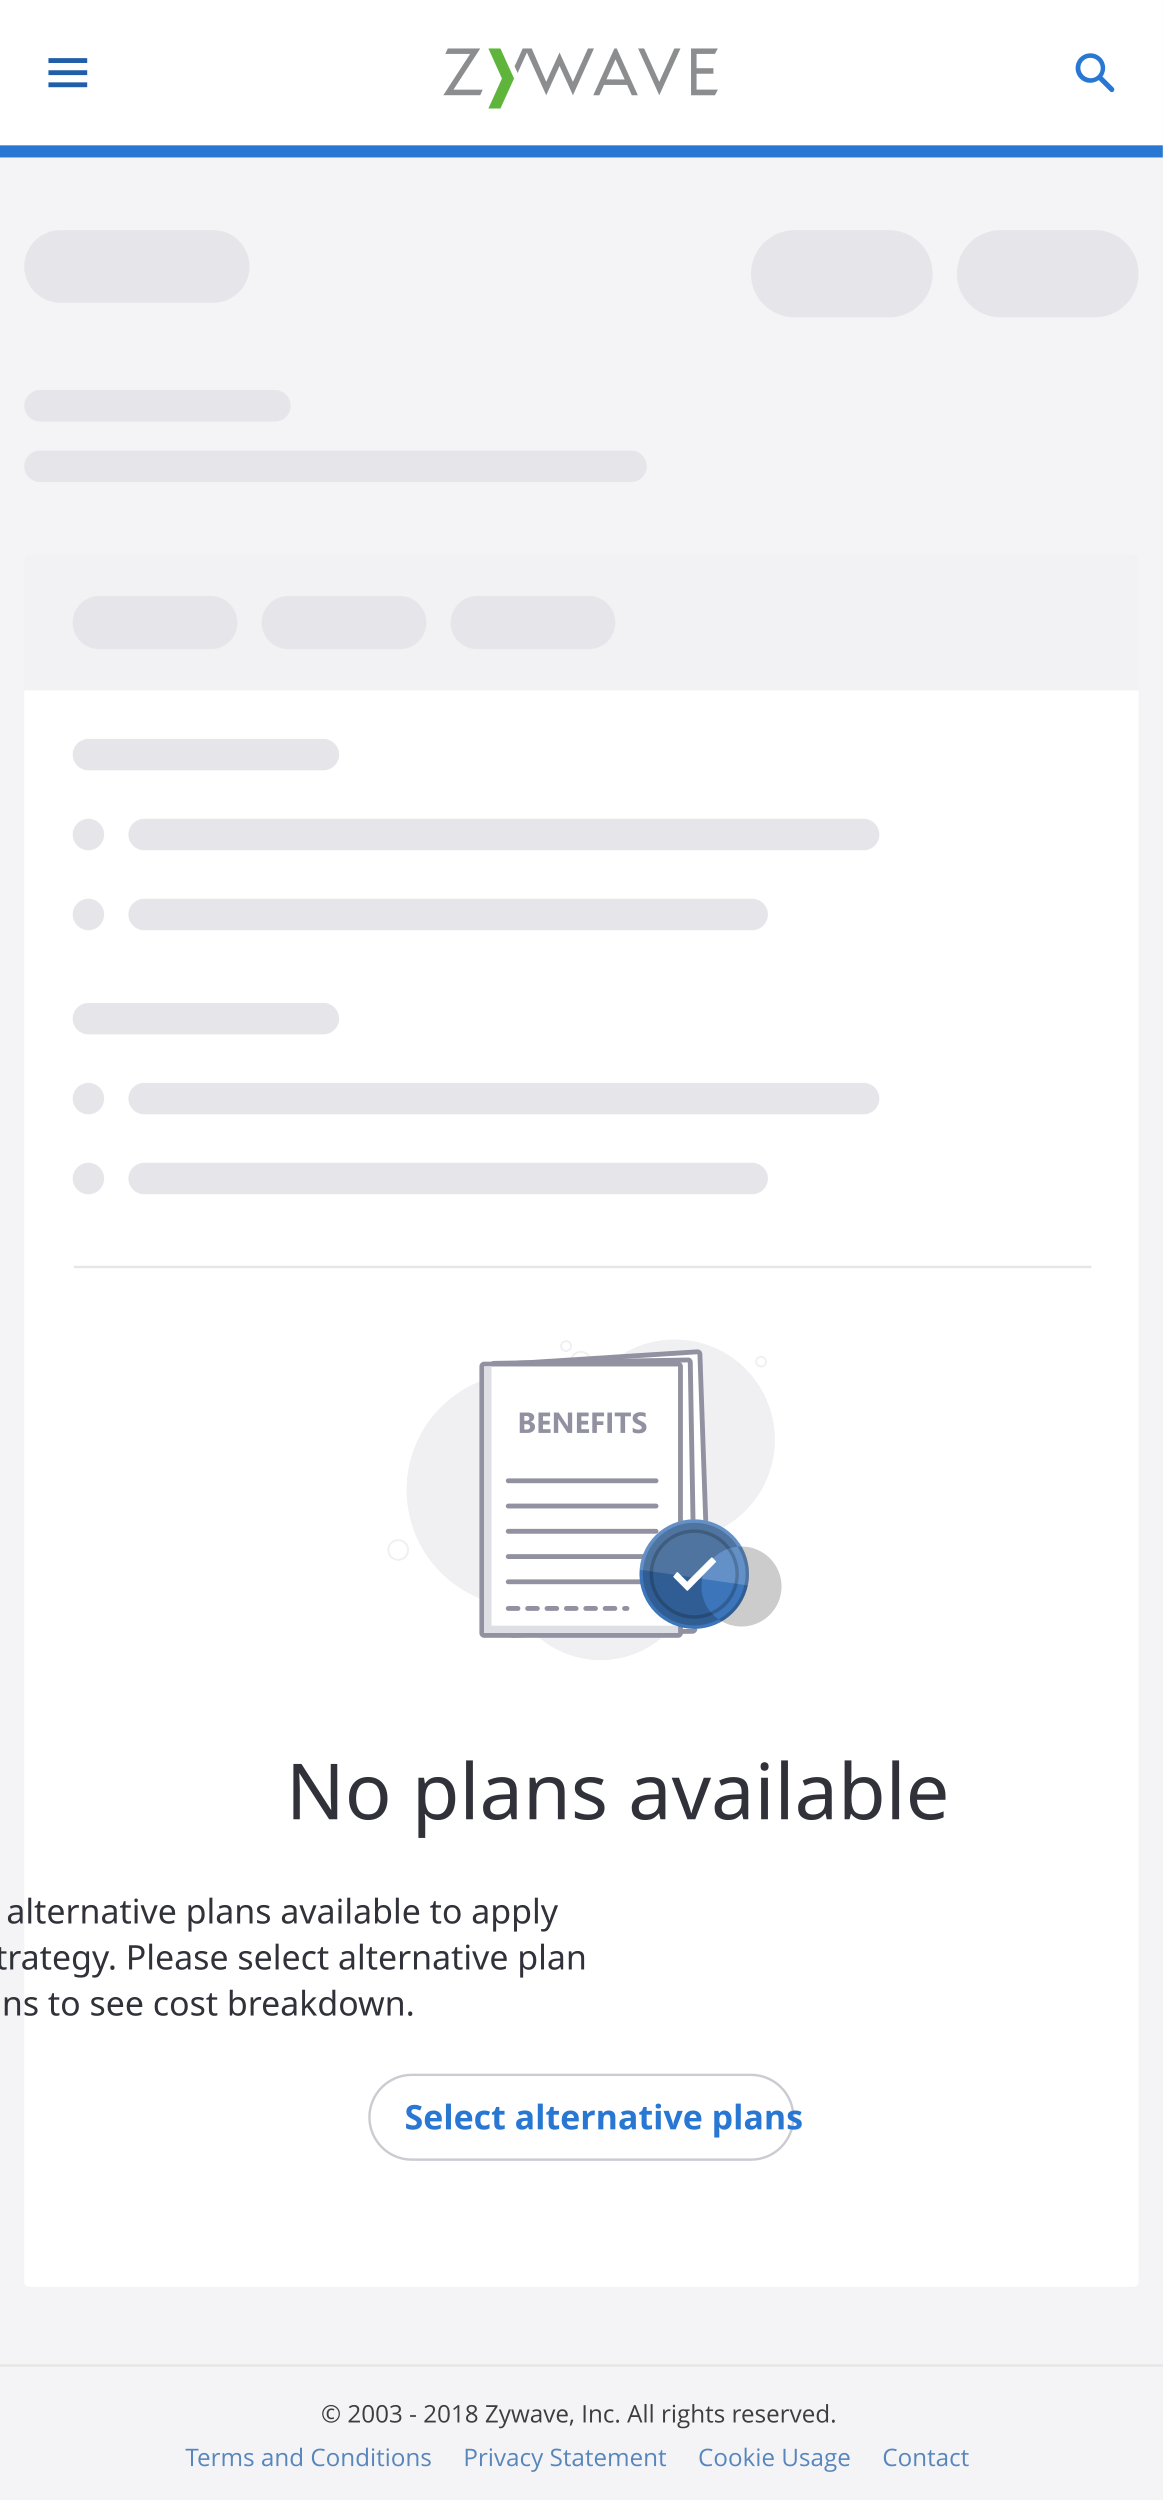
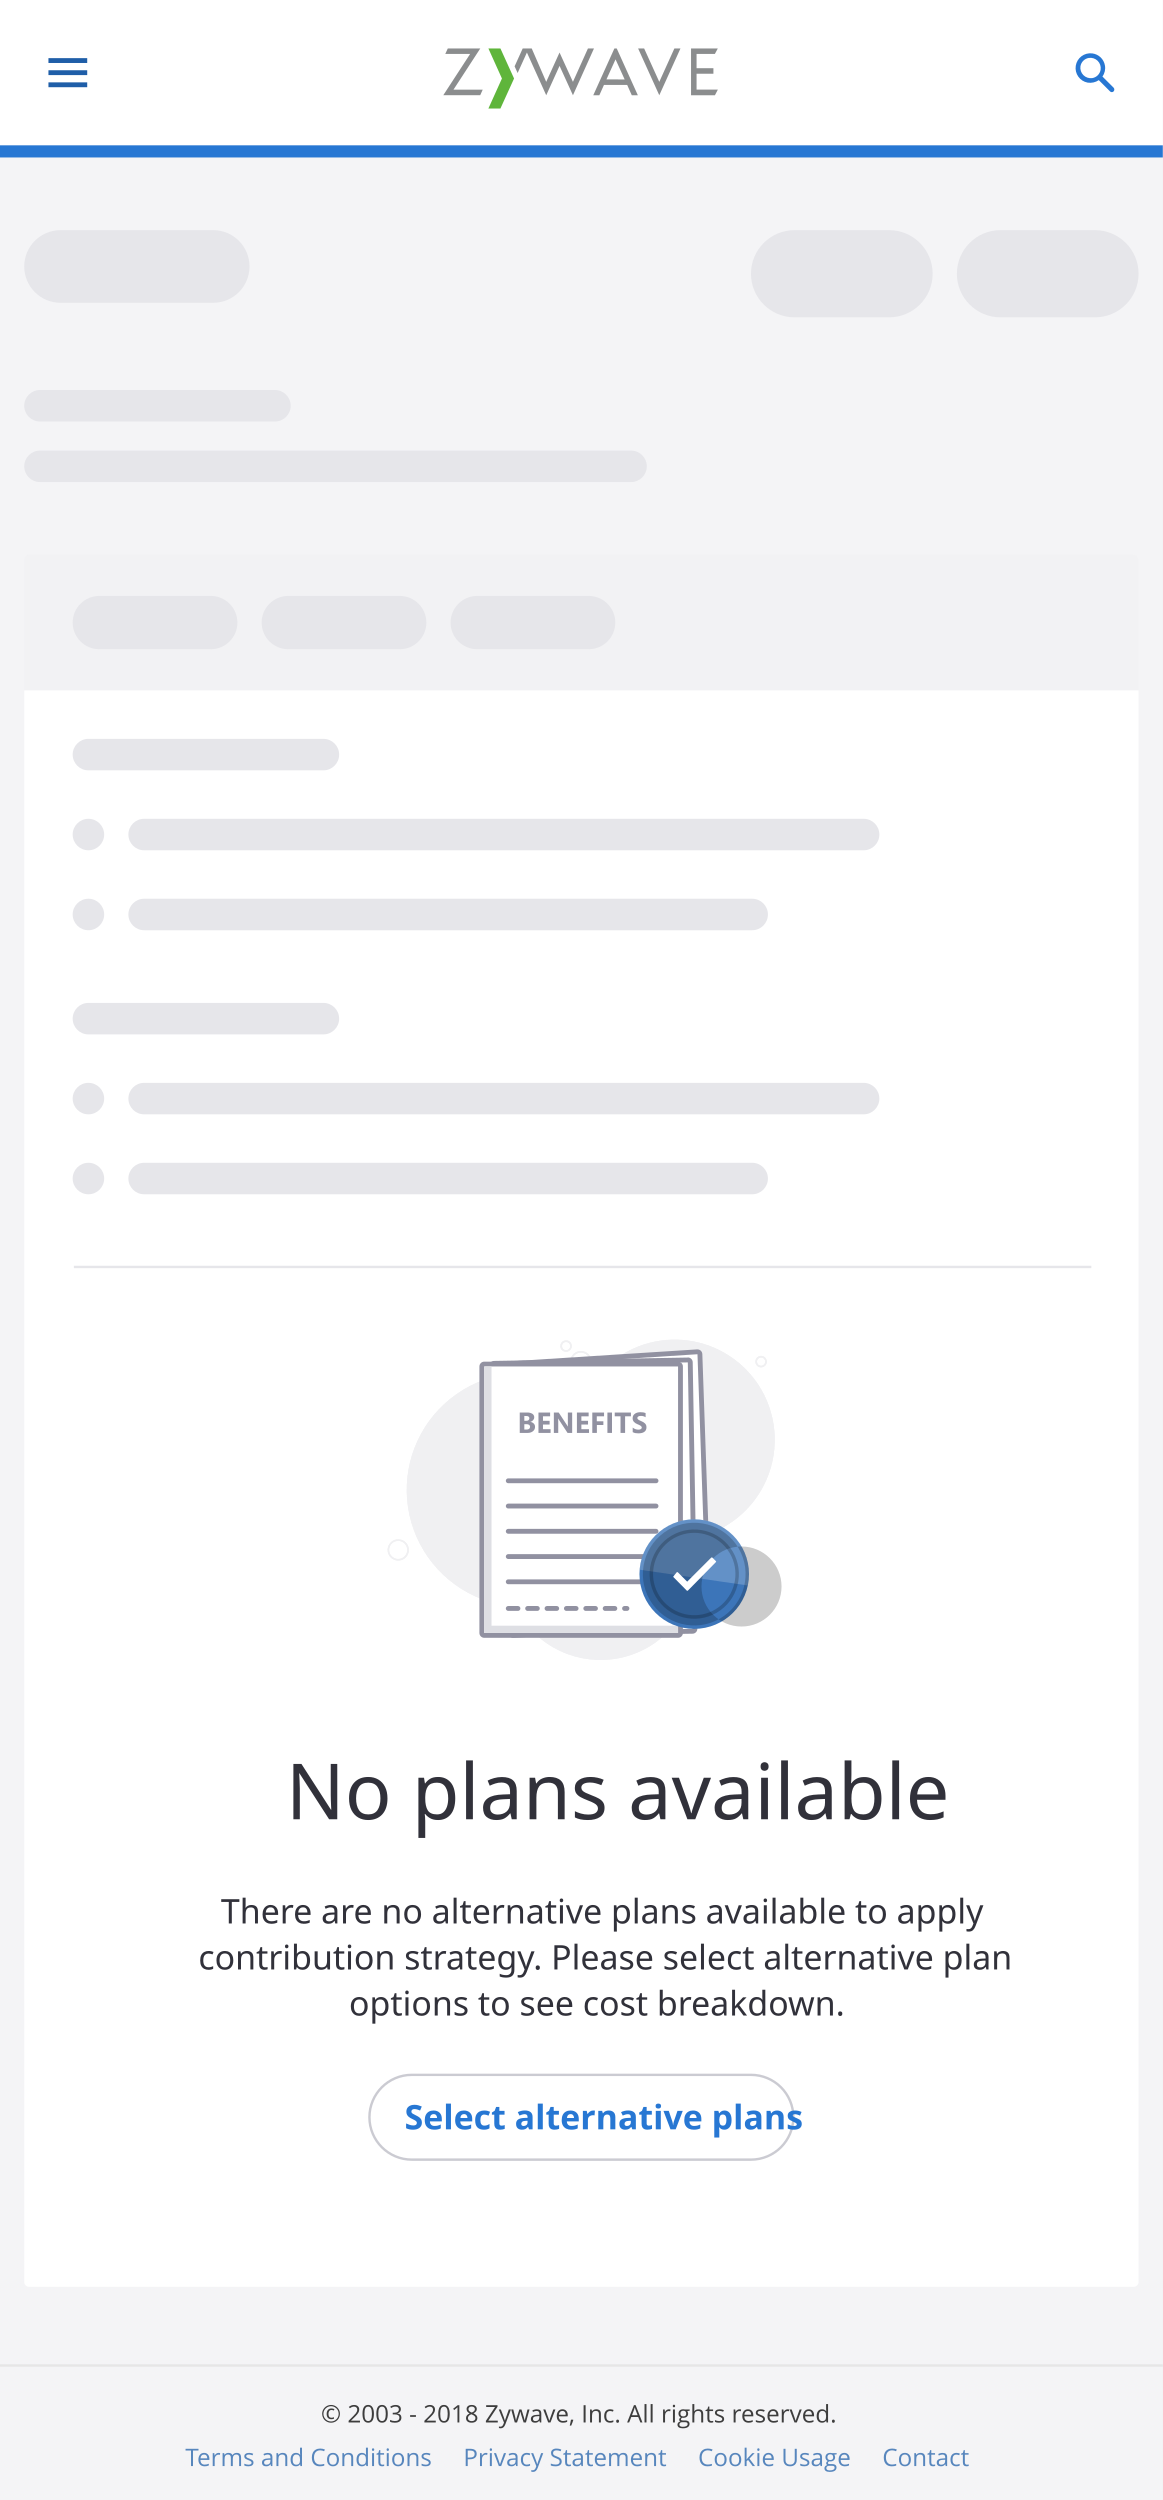
<svg xmlns="http://www.w3.org/2000/svg" width="480" height="1032" viewBox="0 0 480 1032">
  <defs>
    <clipPath id="clip-NoResults_mobile">
      <rect width="480" height="1032" />
    </clipPath>
  </defs>
  <g id="NoResults_mobile" clip-path="url(#clip-NoResults_mobile)">
    <rect width="480" height="1032" fill="#f4f4f6" />
    <g id="Mobile_Top_Bar_1" data-name="Mobile Top Bar – 1">
      <rect id="Rectangle_1" data-name="Rectangle 1" width="480" height="60" fill="#fff" />
      <g id="Group_72" data-name="Group 72" transform="translate(183 20)">
        <g id="Group_6" data-name="Group 6">
          <path id="Path_467" data-name="Path 467" d="M440.678,0l-6.233,13.788L428.193,0H425.7l8.745,19.322L443.19,0Z" transform="translate(-345.294)" fill="#8b8d8e" />
          <path id="Path_468" data-name="Path 468" d="M343.6,19.322h2.512L337.39,0h-.963L327.7,19.322h2.512l1.908-4.269H341.7ZM333.14,12.787,336.9,4.5l3.759,8.292Z" transform="translate(-265.804)" fill="#8b8d8e" />
          <path id="Path_469" data-name="Path 469" d="M543.685,10.426h6.951V8.16h-6.951V2.267h7.555L552.45,0H541.4V19.322h9.859L552.468,17h-8.783Z" transform="translate(-439.14)" fill="#8b8d8e" />
          <path id="Path_470" data-name="Path 470" d="M186.078,0l-6.2,13.788L174.348,1.681l-5.5,12.107L162.864,0h-3.721L155.8,7.385l1.247,2.758,3.834-8.462,7.971,17.641,5.5-12.126,5.534,12.126L188.571,0Z" transform="translate(-126.372)" fill="#8b8d8e" />
          <path id="Path_471" data-name="Path 471" d="M4.193,17.018,15.262,0H1.851L.812,2.267H11.068L0,19.285H15.243l1.02-2.267Z" fill="#8b8d8e" />
        </g>
        <path id="Path_472" data-name="Path 472" d="M103.468,0H98.5l5.591,12.409L98.5,24.8h4.968L109.1,12.409Z" transform="translate(-79.895)" fill="#5fb53b" />
      </g>
      <g id="Group_8092" data-name="Group 8092">
        <ellipse id="Ellipse_1" data-name="Ellipse 1" cx="18" cy="17.5" rx="18" ry="17.5" transform="translate(434 13)" fill="none" />
        <path id="Path_5694" data-name="Path 5694" d="M302.715,257.318l-4.678-4.678a5.945,5.945,0,0,0,1.029-4.584,6.054,6.054,0,0,0-5.239-4.959,6.109,6.109,0,0,0-1.871,12.069,6.469,6.469,0,0,0,4.585-1.029l4.678,4.678a1.018,1.018,0,0,0,1.4,0A1.143,1.143,0,0,0,302.715,257.318Zm-13.753-8.888a4.171,4.171,0,0,1,3.462-3.462,4.275,4.275,0,0,1,4.865,4.865,4.171,4.171,0,0,1-3.462,3.462A4.313,4.313,0,0,1,288.962,248.43Z" transform="translate(157.046 -221.052)" fill="#2777d3" />
      </g>
      <g id="Group_8091" data-name="Group 8091" transform="translate(-12)">
        <ellipse id="Ellipse_2" data-name="Ellipse 2" cx="18" cy="17.5" rx="18" ry="17.5" transform="translate(22 12)" fill="none" />
        <g id="Group_7747" data-name="Group 7747" transform="translate(16 6)">
          <rect id="Rectangle_4038" data-name="Rectangle 4038" width="16" height="2" transform="translate(16 18)" fill="#1f5ea8" />
          <rect id="Rectangle_4039" data-name="Rectangle 4039" width="16" height="2" transform="translate(16 23)" fill="#1f5ea8" />
          <rect id="Rectangle_4040" data-name="Rectangle 4040" width="16" height="2" transform="translate(16 28)" fill="#1f5ea8" />
        </g>
      </g>
      <path id="Path_5695" data-name="Path 5695" d="M0,0H480V5H0Z" transform="translate(0 60)" fill="#2777d3" />
    </g>
    <g id="Group_8094" data-name="Group 8094" transform="translate(-0.5)">
      <text id="_2003_-_2018_Zywave_Inc._All_rights_reserved." data-name="© 2003 - 2018 Zywave, Inc. All rights reserved." transform="translate(133 989)" fill="#3d3d3d" font-size="10" font-family="OpenSans-Regular, Open Sans">
        <tspan x="0" y="11">© 2003 - 2018 Zywave, Inc. All rights reserved.</tspan>
      </text>
      <text id="Terms_and_Conditions_Privacy_Statement_Cookie_Usage_Contact" data-name="Terms and Conditions     Privacy Statement     Cookie Usage     Contact" transform="translate(77 1007)" fill="#5786bd" font-size="10" font-family="OpenSans-Regular, Open Sans">
        <tspan x="0" y="11" xml:space="preserve">Terms and Conditions     Privacy Statement     Cookie Usage     Contact</tspan>
      </text>
      <line id="Line_19" data-name="Line 19" x2="480" transform="translate(0.5 976.5)" fill="none" stroke="#e6e6e6" stroke-width="1" />
    </g>
    <rect id="Rectangle_10115" data-name="Rectangle 10115" width="93" height="30" rx="15" transform="translate(10 95)" fill="#e6e6ea" />
    <g id="Primary_Button" data-name="Primary Button" transform="translate(395 95)">
      <rect id="Rectangle_3990" data-name="Rectangle 3990" width="75" height="36" rx="18" fill="#e6e6ea" />
    </g>
    <g id="Primary_Button-2" data-name="Primary Button" transform="translate(310 95)">
      <rect id="Rectangle_3990-2" data-name="Rectangle 3990" width="75" height="36" rx="18" fill="#e6e6ea" />
    </g>
    <rect id="Rectangle_3801" data-name="Rectangle 3801" width="460" height="715" rx="2" transform="translate(10 229)" fill="#fff" />
    <path id="Rectangle_3802" data-name="Rectangle 3802" d="M2,0H458a2,2,0,0,1,2,2V56a0,0,0,0,1,0,0H0a0,0,0,0,1,0,0V2A2,2,0,0,1,2,0Z" transform="translate(10 229)" fill="rgba(120,120,140,0.1)" />
    <rect id="Rectangle_9786" data-name="Rectangle 9786" width="68" height="22" rx="11" transform="translate(30 246)" fill="#e6e6ea" />
    <rect id="Rectangle_10701" data-name="Rectangle 10701" width="68" height="22" rx="11" transform="translate(186 246)" fill="#e6e6ea" />
    <rect id="Rectangle_10702" data-name="Rectangle 10702" width="68" height="22" rx="11" transform="translate(108 246)" fill="#e6e6ea" />
    <rect id="Rectangle_10632" data-name="Rectangle 10632" width="110" height="13" rx="6.5" transform="translate(10 161)" fill="#e6e6ea" />
    <rect id="Rectangle_10700" data-name="Rectangle 10700" width="257" height="13" rx="6.5" transform="translate(10 186)" fill="#e6e6ea" />
    <rect id="Rectangle_10703" data-name="Rectangle 10703" width="110" height="13" rx="6.5" transform="translate(30 305)" fill="#e6e6ea" />
    <rect id="Rectangle_10704" data-name="Rectangle 10704" width="310" height="13" rx="6.5" transform="translate(53 338)" fill="#e6e6ea" />
    <rect id="Rectangle_10706" data-name="Rectangle 10706" width="264" height="13" rx="6.5" transform="translate(53 371)" fill="#e6e6ea" />
    <rect id="Rectangle_10705" data-name="Rectangle 10705" width="13" height="13" rx="6.5" transform="translate(30 338)" fill="#e6e6ea" />
    <rect id="Rectangle_10707" data-name="Rectangle 10707" width="13" height="13" rx="6.5" transform="translate(30 371)" fill="#e6e6ea" />
    <rect id="Rectangle_10708" data-name="Rectangle 10708" width="110" height="13" rx="6.5" transform="translate(30 414)" fill="#e6e6ea" />
    <rect id="Rectangle_10709" data-name="Rectangle 10709" width="310" height="13" rx="6.5" transform="translate(53 447)" fill="#e6e6ea" />
    <rect id="Rectangle_10710" data-name="Rectangle 10710" width="264" height="13" rx="6.5" transform="translate(53 480)" fill="#e6e6ea" />
    <rect id="Rectangle_10711" data-name="Rectangle 10711" width="13" height="13" rx="6.5" transform="translate(30 447)" fill="#e6e6ea" />
    <rect id="Rectangle_10712" data-name="Rectangle 10712" width="13" height="13" rx="6.5" transform="translate(30 480)" fill="#e6e6ea" />
    <line id="Line_147" data-name="Line 147" x1="420" transform="translate(30.5 523)" fill="none" stroke="#e6e6ea" stroke-width="1" />
    <text id="No_plans_available" data-name="No plans available" transform="translate(118 751)" fill="#31313a" font-size="32" font-family="SegoeUI-Light, Segoe UI" font-weight="300">
      <tspan x="0" y="0">No plans available</tspan>
    </text>
    <g id="Layer_2" data-name="Layer 2" transform="translate(159.99 552.969)">
      <g id="Finals">
        <g id="Group_13695" data-name="Group 13695">
          <path id="Path_8993" data-name="Path 8993" d="M149.82,14.38a41.31,41.31,0,0,0-64,1.72,7.62,7.62,0,0,1-9.25,2.19A48.283,48.283,0,1,0,36,105.92a45.838,45.838,0,0,0,5.77,2.23,37.72,37.72,0,0,1,16.87,11l.25.28a39.22,39.22,0,0,0,67.84-31.95,6.06,6.06,0,0,1,4.13-6.64,41.38,41.38,0,0,0,19-66.42Z" fill="#f0f0f2" />
          <path id="Path_8994" data-name="Path 8994" d="M79.8,13.52a4.4,4.4,0,1,0-4.39-4.4h0a4.39,4.39,0,0,0,4.39,4.4Zm0-8.13a3.74,3.74,0,1,1-3.73,3.73h0A3.73,3.73,0,0,1,79.8,5.39Z" fill="#f0f0f2" />
          <path id="Path_8995" data-name="Path 8995" d="M73.68,5.06a2.37,2.37,0,1,0-2.37-2.37,2.37,2.37,0,0,0,2.37,2.37Zm0-4.06A1.7,1.7,0,1,1,72,2.69,1.7,1.7,0,0,1,73.68,1Z" fill="#f0f0f2" />
          <path id="Path_8996" data-name="Path 8996" d="M136.36,86.42a4.39,4.39,0,1,0,3.114,1.286A4.4,4.4,0,0,0,136.36,86.42Zm0,8.13a3.74,3.74,0,1,1,3.73-3.74h0a3.74,3.74,0,0,1-3.73,3.74Z" fill="#f0f0f2" />
          <path id="Path_8997" data-name="Path 8997" d="M4.39,82.46A4.39,4.39,0,1,0,7.5,83.742,4.39,4.39,0,0,0,4.39,82.46Zm0,8.12a3.74,3.74,0,1,1,3.74-3.73h0a3.74,3.74,0,0,1-3.74,3.73Z" fill="#f0f0f2" />
          <path id="Path_8998" data-name="Path 8998" d="M140.85,81.53a2.36,2.36,0,1,0,1.679.691,2.37,2.37,0,0,0-1.679-.691Zm0,4.07a1.7,1.7,0,1,1,1.7-1.7h0a1.7,1.7,0,0,1-1.7,1.7Z" fill="#f0f0f2" />
          <path id="Path_8999" data-name="Path 8999" d="M154.18,11.48a2.37,2.37,0,1,0-2.36-2.36,2.37,2.37,0,0,0,2.36,2.36Zm0-4.06a1.7,1.7,0,1,1-1.69,1.7h0a1.7,1.7,0,0,1,1.69-1.7Z" fill="#f0f0f2" />
          <path id="Path_9000" data-name="Path 9000" d="M46.36,111.6a2.385,2.385,0,1,1,0,.03Zm0,4.06a1.7,1.7,0,1,1,1.7-1.7h0A1.71,1.71,0,0,1,46.36,115.66Z" fill="#f0f0f2" />
        </g>
        <g id="Group_13695-2" data-name="Group 13695">
          <path id="Path_8993-2" data-name="Path 8993" d="M149.82,14.38a41.31,41.31,0,0,0-64,1.72,7.62,7.62,0,0,1-9.25,2.19A48.283,48.283,0,1,0,36,105.92a45.838,45.838,0,0,0,5.77,2.23,37.72,37.72,0,0,1,16.87,11l.25.28a39.22,39.22,0,0,0,67.84-31.95,6.06,6.06,0,0,1,4.13-6.64,41.38,41.38,0,0,0,19-66.42Z" fill="#f0f0f2" />
          <path id="Path_8994-2" data-name="Path 8994" d="M79.8,13.52a4.4,4.4,0,1,0-4.39-4.4h0a4.39,4.39,0,0,0,4.39,4.4Zm0-8.13a3.74,3.74,0,1,1-3.73,3.73h0A3.73,3.73,0,0,1,79.8,5.39Z" fill="#f0f0f2" />
          <path id="Path_8995-2" data-name="Path 8995" d="M73.68,5.06a2.37,2.37,0,1,0-2.37-2.37,2.37,2.37,0,0,0,2.37,2.37Zm0-4.06A1.7,1.7,0,1,1,72,2.69,1.7,1.7,0,0,1,73.68,1Z" fill="#f0f0f2" />
          <path id="Path_8996-2" data-name="Path 8996" d="M136.36,86.42a4.39,4.39,0,1,0,3.114,1.286A4.4,4.4,0,0,0,136.36,86.42Zm0,8.13a3.74,3.74,0,1,1,3.73-3.74h0a3.74,3.74,0,0,1-3.73,3.74Z" fill="#f0f0f2" />
          <path id="Path_8997-2" data-name="Path 8997" d="M4.39,82.46A4.39,4.39,0,1,0,7.5,83.742,4.39,4.39,0,0,0,4.39,82.46Zm0,8.12a3.74,3.74,0,1,1,3.74-3.73h0a3.74,3.74,0,0,1-3.74,3.73Z" fill="#f0f0f2" />
          <path id="Path_8998-2" data-name="Path 8998" d="M140.85,81.53a2.36,2.36,0,1,0,1.679.691,2.37,2.37,0,0,0-1.679-.691Zm0,4.07a1.7,1.7,0,1,1,1.7-1.7h0a1.7,1.7,0,0,1-1.7,1.7Z" fill="#f0f0f2" />
          <path id="Path_8999-2" data-name="Path 8999" d="M154.18,11.48a2.37,2.37,0,1,0-2.36-2.36,2.37,2.37,0,0,0,2.36,2.36Zm0-4.06a1.7,1.7,0,1,1-1.69,1.7h0a1.7,1.7,0,0,1,1.69-1.7Z" fill="#f0f0f2" />
          <path id="Path_9000-2" data-name="Path 9000" d="M46.36,111.6a2.385,2.385,0,1,1,0,.03Zm0,4.06a1.7,1.7,0,1,1,1.7-1.7h0A1.71,1.71,0,0,1,46.36,115.66Z" fill="#f0f0f2" />
        </g>
        <path id="Path_101868" data-name="Path 101868" d="M51.84,122.13a1.006,1.006,0,0,1-1-.94L45.09,11.34A1,1,0,0,1,46,10.29l81.91-5.23a.989.989,0,0,1,1,.96L132.77,116a1,1,0,0,1-.93,1Z" fill="#fff" />
        <path id="Path_101869" data-name="Path 101869" d="M127.93,6.06,131.77,116l-79.93,5.14L46.08,11.29l81.85-5.23m0-2h-.12L46,9.29a2,2,0,0,0-1.87,2.1l5.75,109.85a1.993,1.993,0,0,0,2,1.89H52L131.9,118a2,2,0,0,0,1.87-2.07L129.93,6a2,2,0,0,0-2-1.93Z" fill="#9191a1" />
        <path id="Path_101870" data-name="Path 101870" d="M45.87,121.81a1,1,0,0,1-.69-.28,1.05,1.05,0,0,1-.31-.71L43,10.84a1,1,0,0,1,1-1l80-1.39a1,1,0,0,1,1,1l1.92,110a1,1,0,0,1-1,1Z" fill="#fff" />
        <path id="Path_101871" data-name="Path 101871" d="M123.94,9.43l1.92,110-80,1.4L44,10.82l80-1.39m0-2h0L44,8.82a2,2,0,0,0-2,2l1.92,110a2,2,0,0,0,2,2h0l80-1.4a2,2,0,0,0,1.96-2.03l-1.92-110a2,2,0,0,0-2-2Z" fill="#9191a1" />
        <rect id="Rectangle_10696" data-name="Rectangle 10696" width="80" height="110" transform="translate(39.91 11.12)" fill="#fff" />
        <rect id="Rectangle_10697" data-name="Rectangle 10697" width="82" height="112" rx="1" transform="translate(38.91 10.12)" fill="#fff" />
        <path id="Path_101872" data-name="Path 101872" d="M119.91,11.12v110h-80v-110h80m0-2h-80a2,2,0,0,0-2,2v110a2,2,0,0,0,2,2h80a2,2,0,0,0,2-2v-110A2,2,0,0,0,119.91,9.12Z" fill="#9191a1" />
        <path id="Path_101873" data-name="Path 101873" d="M42.91,118.12v-107h-3v110h80v-3Z" fill="#dedfe4" />
        <line id="Line_140" data-name="Line 140" x2="61" transform="translate(49.82 79.15)" fill="none" stroke="#9191a1" stroke-linecap="round" stroke-linejoin="round" stroke-width="2" />
        <line id="Line_141" data-name="Line 141" x2="61" transform="translate(49.82 89.58)" fill="none" stroke="#9191a1" stroke-linecap="round" stroke-linejoin="round" stroke-width="2" />
        <line id="Line_142" data-name="Line 142" x2="61" transform="translate(49.82 100)" fill="none" stroke="#9191a1" stroke-linecap="round" stroke-linejoin="round" stroke-width="2" />
        <line id="Line_143" data-name="Line 143" x2="49" transform="translate(49.82 111)" fill="none" stroke="#9191a1" stroke-linecap="round" stroke-linejoin="round" stroke-width="2" stroke-dasharray="4" />
        <path id="Path_101874" data-name="Path 101874" d="M54.56,38.54V30.13h3.06a3.83,3.83,0,0,1,2.16.52,1.67,1.67,0,0,1,.76,1.45,1.74,1.74,0,0,1-.46,1.19A2.41,2.41,0,0,1,58.9,34h0a2.26,2.26,0,0,1,1.43.66A1.82,1.82,0,0,1,60.87,36,2.24,2.24,0,0,1,60,37.86a3.45,3.45,0,0,1-2.25.68Zm1.89-7v2h.83a1.41,1.41,0,0,0,.93-.28,1,1,0,0,0,.33-.78q0-.93-1.38-.93Zm0,3.4v2.21h1a1.62,1.62,0,0,0,1-.3,1,1,0,0,0,.37-.83.93.93,0,0,0-.37-.79,1.55,1.55,0,0,0-1-.29Z" fill="#9191a1" />
        <path id="Path_101875" data-name="Path 101875" d="M67.29,38.54h-5V30.13H67.1v1.55H64.15v1.87h2.74v1.53H64.15V37h3.14Z" fill="#9191a1" />
        <path id="Path_101876" data-name="Path 101876" d="M76.2,38.54H74.29l-3.46-5.28a6.759,6.759,0,0,1-.43-.7h0c0,.3.05.75.05,1.36v4.62H68.64V30.13h2L74,35.25c.15.23.3.46.42.69h0a9.13,9.13,0,0,1,0-1.16V30.13H76.2Z" fill="#9191a1" />
        <path id="Path_101877" data-name="Path 101877" d="M83.16,38.54h-5V30.13H83v1.55H80v1.87h2.75v1.53H80V37h3.15Z" fill="#9191a1" />
        <path id="Path_101878" data-name="Path 101878" d="M89.36,31.68h-3v2.06h2.72v1.53H86.4v3.27H84.51V30.13h4.85Z" fill="#9191a1" />
        <path id="Path_101879" data-name="Path 101879" d="M92.64,38.54H90.75V30.13h1.89Z" fill="#9191a1" />
        <path id="Path_101880" data-name="Path 101880" d="M100.45,31.68h-2.4v6.86H96.16V31.68H93.77V30.13h6.68Z" fill="#9191a1" />
        <path id="Path_101881" data-name="Path 101881" d="M101.19,38.22V36.34a3.45,3.45,0,0,0,1.11.64,3.64,3.64,0,0,0,1.21.22,2.72,2.72,0,0,0,.62-.07,1.32,1.32,0,0,0,.45-.18.61.61,0,0,0,.26-.27.63.63,0,0,0,.09-.33.68.68,0,0,0-.14-.44,1.47,1.47,0,0,0-.38-.36,3.87,3.87,0,0,0-.58-.32l-.72-.31a3.65,3.65,0,0,1-1.47-1,2.19,2.19,0,0,1-.48-1.43,2.36,2.36,0,0,1,.26-1.13,2.31,2.31,0,0,1,.72-.77,2.93,2.93,0,0,1,1-.45,5.2,5.2,0,0,1,1.27-.15,7.92,7.92,0,0,1,1.16.08,5.16,5.16,0,0,1,.94.25v1.75a3,3,0,0,0-.46-.26,4.561,4.561,0,0,0-.52-.18,3.21,3.21,0,0,0-.52-.11,3,3,0,0,0-.5,0,2.58,2.58,0,0,0-.58.06,1.56,1.56,0,0,0-.45.18.88.88,0,0,0-.28.26.62.62,0,0,0-.1.35.7.7,0,0,0,.11.38,1.38,1.38,0,0,0,.32.32,3.69,3.69,0,0,0,.5.29c.19.1.41.19.66.3a7.569,7.569,0,0,1,.9.44,3.18,3.18,0,0,1,.69.54,2.15,2.15,0,0,1,.44.68,2.5,2.5,0,0,1,.15.9,2.39,2.39,0,0,1-.26,1.18,2.15,2.15,0,0,1-.73.77,2.87,2.87,0,0,1-1.06.42,5.85,5.85,0,0,1-1.28.13,7.8,7.8,0,0,1-1.31-.11,4.36,4.36,0,0,1-1.04-.39Z" fill="#9191a1" />
        <line id="Line_144" data-name="Line 144" x2="61" transform="translate(49.82 58.3)" fill="none" stroke="#9191a1" stroke-linecap="round" stroke-linejoin="round" stroke-width="2" />
        <line id="Line_145" data-name="Line 145" x2="61" transform="translate(49.82 68.73)" fill="none" stroke="#9191a1" stroke-linecap="round" stroke-linejoin="round" stroke-width="2" />
        <circle id="Ellipse_2201" data-name="Ellipse 2201" cx="22.61" cy="22.61" r="22.61" transform="translate(103.98 74.21)" fill="#3c75b9" />
        <path id="Path_101882" data-name="Path 101882" d="M148.72,101.52,104.09,95a22.6,22.6,0,1,1,44.63,6.48Z" fill="#fff" opacity="0.2" />
        <path id="Path_101883" data-name="Path 101883" d="M144.89,86.13a21.2,21.2,0,1,1-29-7.61,21.2,21.2,0,0,1,29,7.61m1.21-.71a16.522,16.522,0,1,0,.01,0Z" opacity="0.2" />
        <path id="Path_101884" data-name="Path 101884" d="M141.29,88.23a17,17,0,1,1-10.377-7.889A17,17,0,0,1,141.29,88.23m1.21-.71a18.43,18.43,0,1,0-6.61,25.22A18.43,18.43,0,0,0,142.5,87.52Z" opacity="0.2" />
        <path id="Path_101637" data-name="Path 101637" d="M123.91,103.69h-.34L118,98.06a.2.2,0,0,1,0-.31h0L119.41,96h.34l3.93,3.94,10-10H134l1.57,1.57a.22.22,0,0,1,0,.32h0Z" fill="#fff" />
      </g>
    </g>
-     <text id="There_are_no_alternative_plans_available_to_apply_contribution_strategy._Please_select_alternative_plan_options_to_see_cost_breakdown." data-name="There are no alternative plans available to apply contribution strategy. Please select alternative plan options to see cost breakdown." transform="translate(63 779)" fill="#31313a" font-size="14" font-family="SegoeUI, Segoe UI">
-       <tspan x="-147.403" y="15">There are no alternative plans available to apply </tspan>
-       <tspan x="-156.71" y="34">contribution strategy. Please select alternative plan </tspan>
-       <tspan x="-96.441" y="53">options to see cost breakdown.</tspan>
+     <text id="There_are_no_alternative_plans_available_to_apply_contribution_strategy._Please_select_alternative_plan_options_to_see_cost_breakdown." data-name="There are no alternative plans available to apply  contribution strategy. Please select alternative plan  options to see cost breakdown." transform="translate(240.5 794)" fill="#31313a" font-size="14" font-family="SegoeUI, Segoe UI">
+       <tspan x="-149.321" y="0">There are no alternative plans available to apply </tspan>
+       <tspan x="-158.628" y="19">contribution strategy. Please select alternative plan </tspan>
+       <tspan x="-96.441" y="38">options to see cost breakdown.</tspan>
    </text>
    <g id="Secondary_Button" data-name="Secondary Button" transform="translate(152 856)">
      <g id="Rectangle_3991" data-name="Rectangle 3991" fill="none" stroke="#cbcbd2" stroke-width="1">
        <rect width="176" height="36" rx="18" stroke="none" />
        <rect x="0.5" y="0.5" width="175" height="35" rx="17.5" fill="none" />
      </g>
      <text id="Select_alternative_plans" data-name="Select alternative plans" transform="translate(15 23)" fill="#2777d3" font-size="14" font-family="SegoeUI-Semibold, Segoe UI" font-weight="600">
        <tspan x="0" y="0">Select alternative plans</tspan>
      </text>
    </g>
  </g>
</svg>
